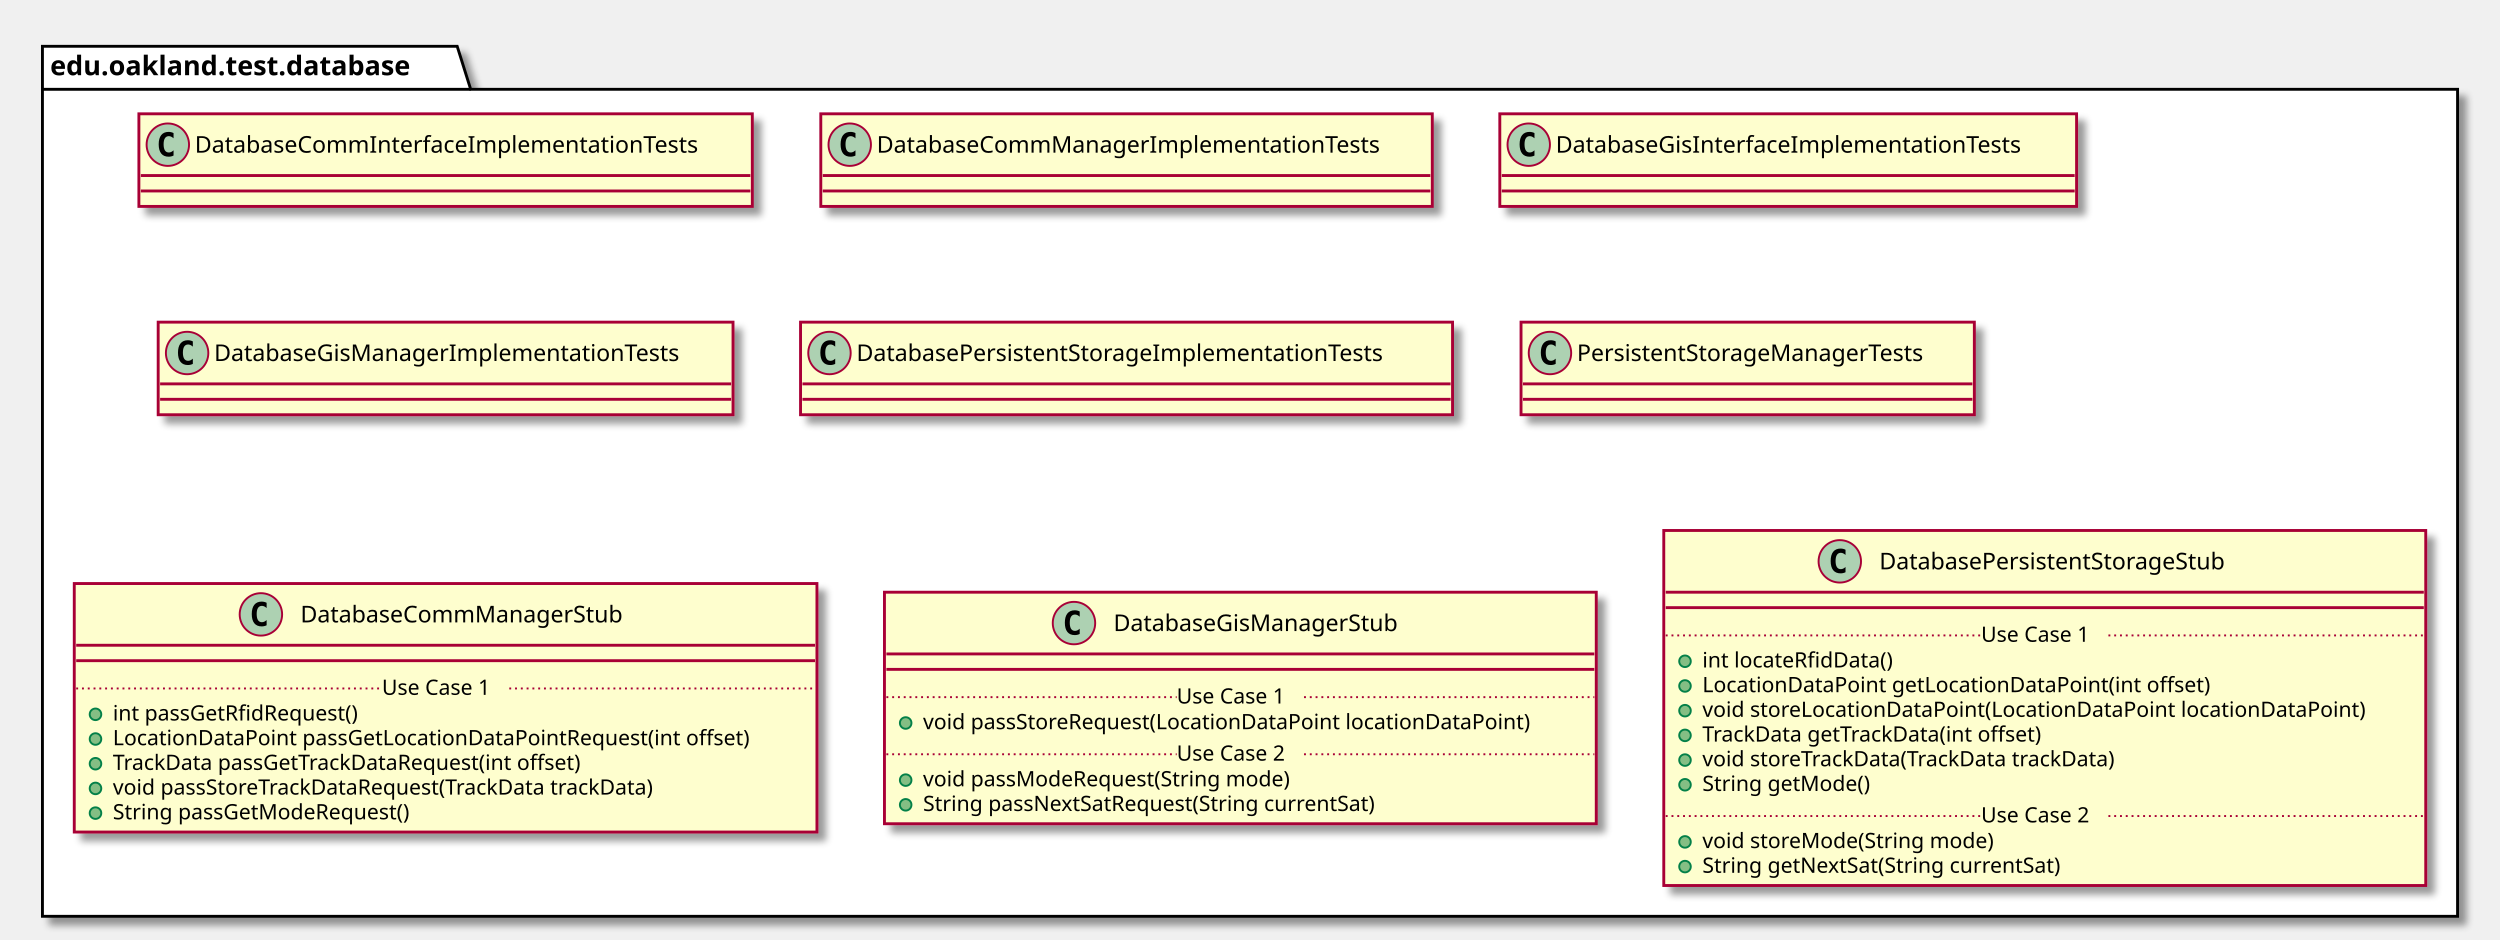
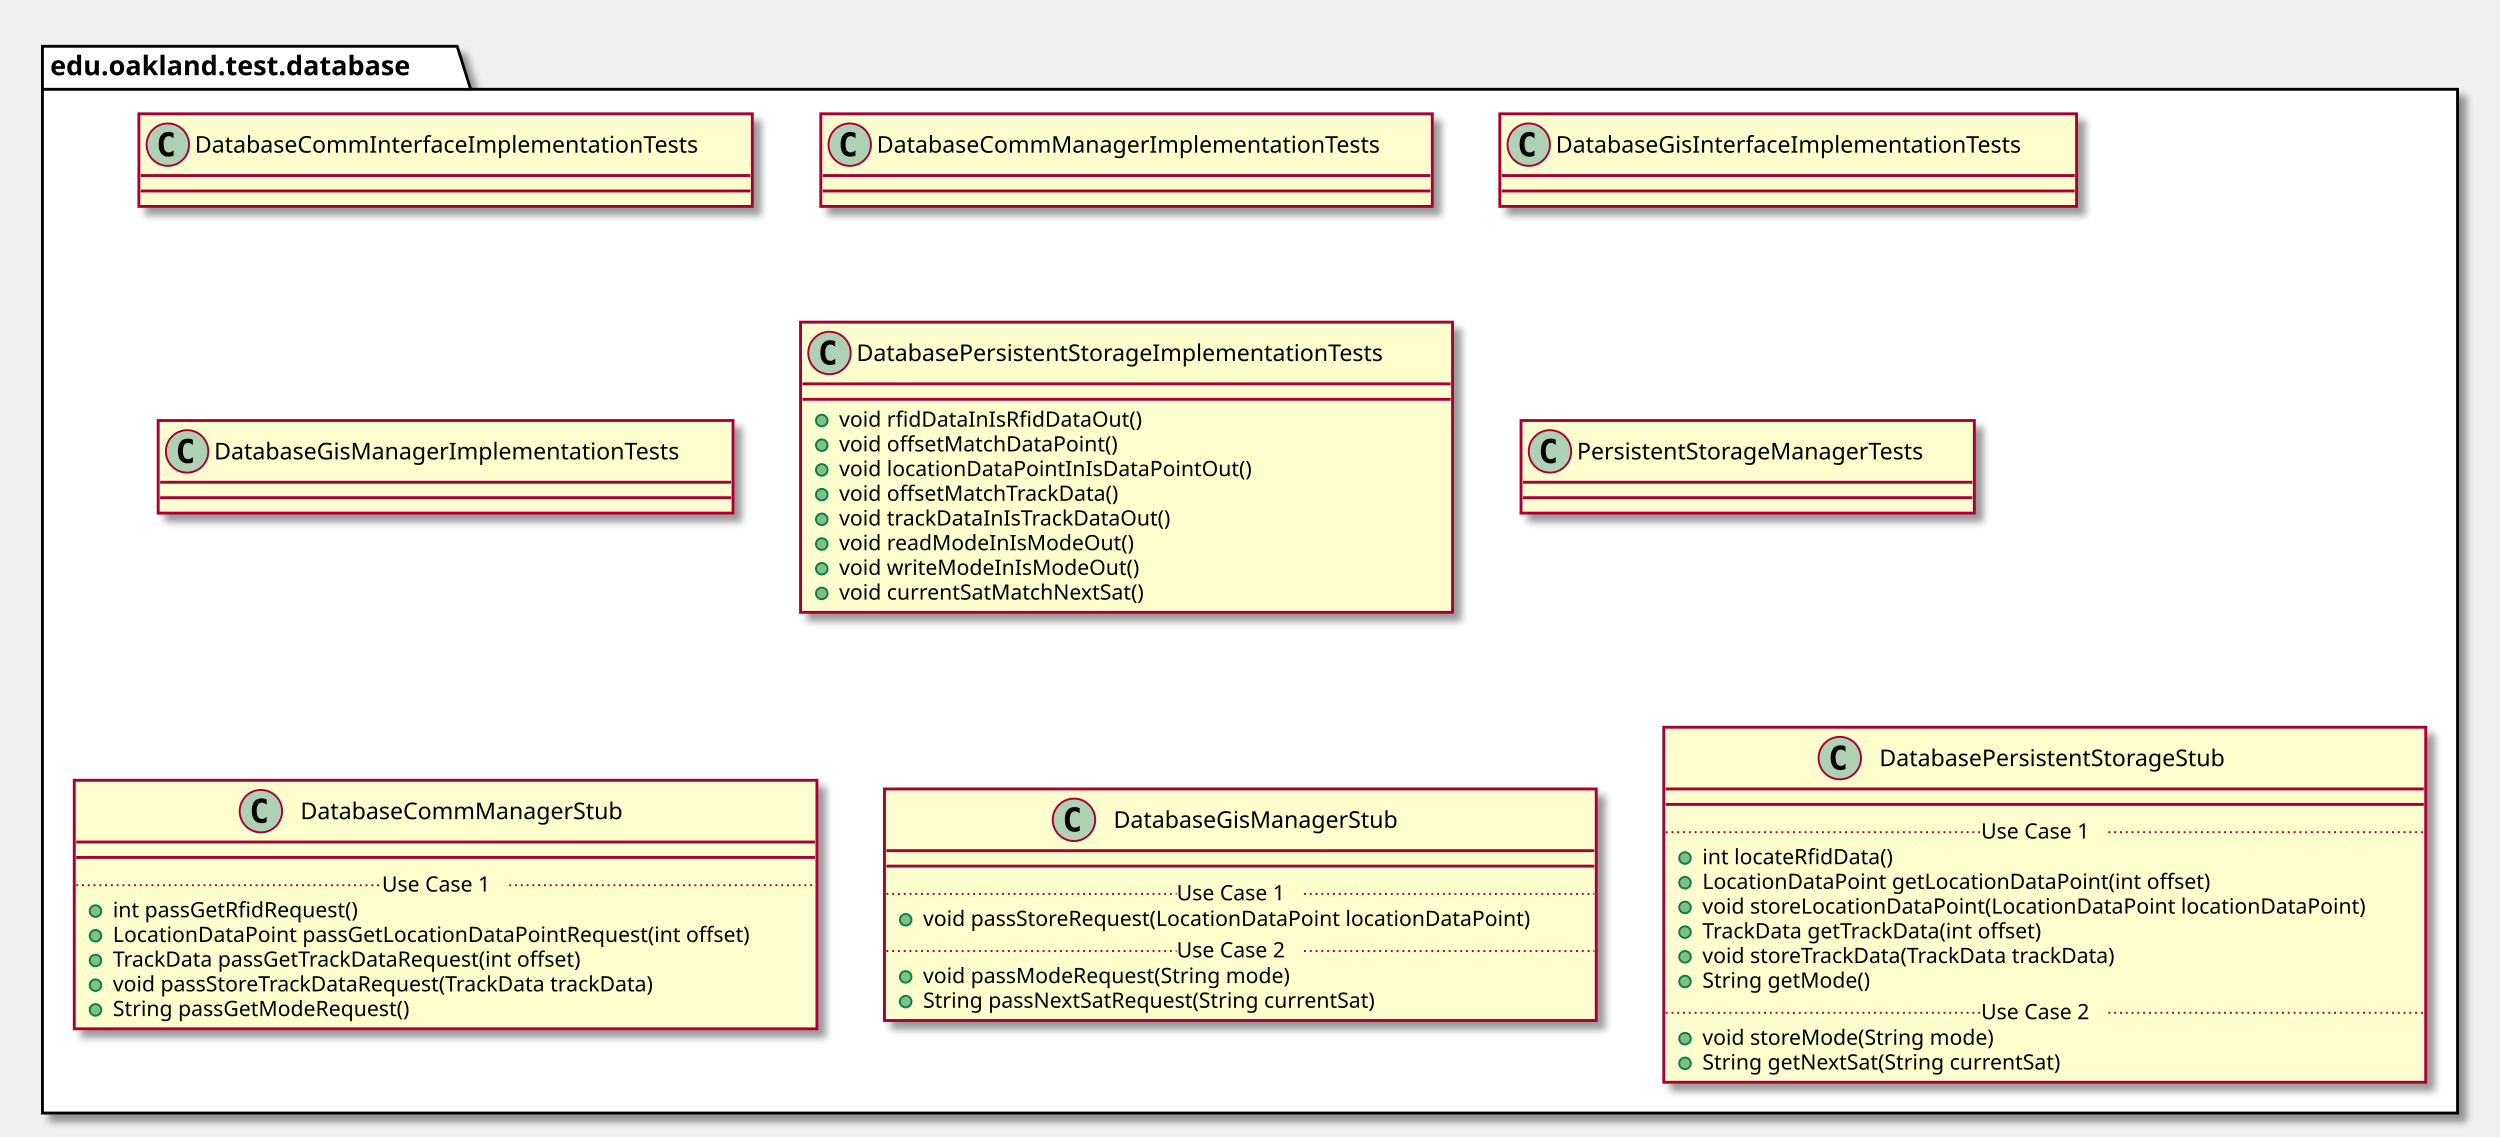
- <svg xmlns="http://www.w3.org/2000/svg" contentScriptType="application/ecmascript" contentStyleType="text/css" height="487px" preserveAspectRatio="none" style="width:1296px;height:487px;" version="1.1" viewBox="0 0 1296 487" width="1296px" zoomAndPan="magnify">
+ <svg xmlns="http://www.w3.org/2000/svg" contentScriptType="application/ecmascript" contentStyleType="text/css" height="589px" preserveAspectRatio="none" style="width:1296px;height:589px;" version="1.1" viewBox="0 0 1296 589" width="1296px" zoomAndPan="magnify">
  <defs>
-     <filter height="300%" id="fmnvwqvwjbb5j" width="300%" x="-1" y="-1">
+     <filter height="300%" id="f1mbig4jawy74f" width="300%" x="-1" y="-1">
      <feGaussianBlur result="blurOut" stdDeviation="2.0" />
      <feColorMatrix in="blurOut" result="blurOut2" type="matrix" values="0 0 0 0 0 0 0 0 0 0 0 0 0 0 0 0 0 0 .4 0" />
      <feOffset dx="4.0" dy="4.0" in="blurOut2" result="blurOut3" />
      <feBlend in="SourceGraphic" in2="blurOut3" mode="normal" />
    </filter>
  </defs>
  <g>
-     <polygon fill="#FFFFFF" filter="url(#fmnvwqvwjbb5j)" points="22,24,237,24,244,46.297,1274,46.297,1274,475,22,475,22,24" style="stroke: #000000; stroke-width: 1.5;" />
+     <polygon fill="#FFFFFF" filter="url(#f1mbig4jawy74f)" points="22,24,237,24,244,46.297,1274,46.297,1274,577,22,577,22,24" style="stroke: #000000; stroke-width: 1.5;" />
    <line style="stroke: #000000; stroke-width: 1.5;" x1="22" x2="244" y1="46.297" y2="46.297" />
    <text fill="#000000" font-family="sans-serif" font-size="14" font-weight="bold" lengthAdjust="spacingAndGlyphs" textLength="209" x="26" y="38.995">edu.oakland.test.database</text>
-     <rect fill="#FEFECE" filter="url(#fmnvwqvwjbb5j)" height="48" id="DatabaseCommInterfaceImplementationTests" style="stroke: #A80036; stroke-width: 1.5;" width="318" x="72" y="59" />
+     <rect fill="#FEFECE" filter="url(#f1mbig4jawy74f)" height="48" id="DatabaseCommInterfaceImplementationTests" style="stroke: #A80036; stroke-width: 1.5;" width="318" x="72" y="59" />
    <ellipse cx="87" cy="75" fill="#ADD1B2" rx="11" ry="11" style="stroke: #A80036; stroke-width: 1.0;" />
    <path d="M89.969,80.641 Q89.391,80.938 88.75,81.078 Q88.109,81.234 87.406,81.234 Q84.906,81.234 83.578,79.594 Q82.266,77.938 82.266,74.812 Q82.266,71.688 83.578,70.031 Q84.906,68.375 87.406,68.375 Q88.109,68.375 88.75,68.531 Q89.406,68.688 89.969,68.984 L89.969,71.703 Q89.344,71.125 88.75,70.859 Q88.156,70.578 87.531,70.578 Q86.188,70.578 85.5,71.656 Q84.812,72.719 84.812,74.812 Q84.812,76.906 85.5,77.984 Q86.188,79.047 87.531,79.047 Q88.156,79.047 88.75,78.781 Q89.344,78.5 89.969,77.922 L89.969,80.641 Z " />
    <text fill="#000000" font-family="sans-serif" font-size="12" lengthAdjust="spacingAndGlyphs" textLength="286" x="101" y="79.154">DatabaseCommInterfaceImplementationTests</text>
    <line style="stroke: #A80036; stroke-width: 1.5;" x1="73" x2="389" y1="91" y2="91" />
    <line style="stroke: #A80036; stroke-width: 1.5;" x1="73" x2="389" y1="99" y2="99" />
-     <rect fill="#FEFECE" filter="url(#fmnvwqvwjbb5j)" height="48" id="DatabaseCommManagerImplementationTests" style="stroke: #A80036; stroke-width: 1.5;" width="317" x="425.5" y="59" />
+     <rect fill="#FEFECE" filter="url(#f1mbig4jawy74f)" height="48" id="DatabaseCommManagerImplementationTests" style="stroke: #A80036; stroke-width: 1.5;" width="317" x="425.5" y="59" />
    <ellipse cx="440.5" cy="75" fill="#ADD1B2" rx="11" ry="11" style="stroke: #A80036; stroke-width: 1.0;" />
    <path d="M443.469,80.641 Q442.891,80.938 442.25,81.078 Q441.609,81.234 440.906,81.234 Q438.406,81.234 437.078,79.594 Q435.766,77.938 435.766,74.812 Q435.766,71.688 437.078,70.031 Q438.406,68.375 440.906,68.375 Q441.609,68.375 442.25,68.531 Q442.906,68.688 443.469,68.984 L443.469,71.703 Q442.844,71.125 442.25,70.859 Q441.656,70.578 441.031,70.578 Q439.688,70.578 439,71.656 Q438.312,72.719 438.312,74.812 Q438.312,76.906 439,77.984 Q439.688,79.047 441.031,79.047 Q441.656,79.047 442.25,78.781 Q442.844,78.5 443.469,77.922 L443.469,80.641 Z " />
    <text fill="#000000" font-family="sans-serif" font-size="12" lengthAdjust="spacingAndGlyphs" textLength="285" x="454.5" y="79.154">DatabaseCommManagerImplementationTests</text>
    <line style="stroke: #A80036; stroke-width: 1.5;" x1="426.5" x2="741.5" y1="91" y2="91" />
    <line style="stroke: #A80036; stroke-width: 1.5;" x1="426.5" x2="741.5" y1="99" y2="99" />
-     <rect fill="#FEFECE" filter="url(#fmnvwqvwjbb5j)" height="48" id="DatabaseGisInterfaceImplementationTests" style="stroke: #A80036; stroke-width: 1.5;" width="299" x="777.5" y="59" />
+     <rect fill="#FEFECE" filter="url(#f1mbig4jawy74f)" height="48" id="DatabaseGisInterfaceImplementationTests" style="stroke: #A80036; stroke-width: 1.5;" width="299" x="777.5" y="59" />
    <ellipse cx="792.5" cy="75" fill="#ADD1B2" rx="11" ry="11" style="stroke: #A80036; stroke-width: 1.0;" />
    <path d="M795.469,80.641 Q794.891,80.938 794.25,81.078 Q793.609,81.234 792.906,81.234 Q790.406,81.234 789.078,79.594 Q787.766,77.938 787.766,74.812 Q787.766,71.688 789.078,70.031 Q790.406,68.375 792.906,68.375 Q793.609,68.375 794.25,68.531 Q794.906,68.688 795.469,68.984 L795.469,71.703 Q794.844,71.125 794.25,70.859 Q793.656,70.578 793.031,70.578 Q791.688,70.578 791,71.656 Q790.312,72.719 790.312,74.812 Q790.312,76.906 791,77.984 Q791.688,79.047 793.031,79.047 Q793.656,79.047 794.25,78.781 Q794.844,78.5 795.469,77.922 L795.469,80.641 Z " />
    <text fill="#000000" font-family="sans-serif" font-size="12" lengthAdjust="spacingAndGlyphs" textLength="267" x="806.5" y="79.154">DatabaseGisInterfaceImplementationTests</text>
    <line style="stroke: #A80036; stroke-width: 1.5;" x1="778.5" x2="1075.5" y1="91" y2="91" />
    <line style="stroke: #A80036; stroke-width: 1.5;" x1="778.5" x2="1075.5" y1="99" y2="99" />
-     <rect fill="#FEFECE" filter="url(#fmnvwqvwjbb5j)" height="48" id="DatabaseGisManagerImplementationTests" style="stroke: #A80036; stroke-width: 1.5;" width="298" x="82" y="167" />
-     <ellipse cx="97" cy="183" fill="#ADD1B2" rx="11" ry="11" style="stroke: #A80036; stroke-width: 1.0;" />
-     <path d="M99.969,188.641 Q99.391,188.938 98.75,189.078 Q98.109,189.234 97.406,189.234 Q94.906,189.234 93.578,187.594 Q92.266,185.938 92.266,182.812 Q92.266,179.688 93.578,178.031 Q94.906,176.375 97.406,176.375 Q98.109,176.375 98.75,176.531 Q99.406,176.688 99.969,176.984 L99.969,179.703 Q99.344,179.125 98.75,178.859 Q98.156,178.578 97.531,178.578 Q96.188,178.578 95.5,179.656 Q94.812,180.719 94.812,182.812 Q94.812,184.906 95.5,185.984 Q96.188,187.047 97.531,187.047 Q98.156,187.047 98.75,186.781 Q99.344,186.5 99.969,185.922 L99.969,188.641 Z " />
-     <text fill="#000000" font-family="sans-serif" font-size="12" lengthAdjust="spacingAndGlyphs" textLength="266" x="111" y="187.154">DatabaseGisManagerImplementationTests</text>
-     <line style="stroke: #A80036; stroke-width: 1.5;" x1="83" x2="379" y1="199" y2="199" />
-     <line style="stroke: #A80036; stroke-width: 1.5;" x1="83" x2="379" y1="207" y2="207" />
-     <rect fill="#FEFECE" filter="url(#fmnvwqvwjbb5j)" height="48" id="DatabasePersistentStorageImplementationTests" style="stroke: #A80036; stroke-width: 1.5;" width="338" x="415" y="167" />
+     <rect fill="#FEFECE" filter="url(#f1mbig4jawy74f)" height="48" id="DatabaseGisManagerImplementationTests" style="stroke: #A80036; stroke-width: 1.5;" width="298" x="82" y="218" />
+     <ellipse cx="97" cy="234" fill="#ADD1B2" rx="11" ry="11" style="stroke: #A80036; stroke-width: 1.0;" />
+     <path d="M99.969,239.641 Q99.391,239.938 98.75,240.078 Q98.109,240.234 97.406,240.234 Q94.906,240.234 93.578,238.594 Q92.266,236.938 92.266,233.812 Q92.266,230.688 93.578,229.031 Q94.906,227.375 97.406,227.375 Q98.109,227.375 98.75,227.531 Q99.406,227.688 99.969,227.984 L99.969,230.703 Q99.344,230.125 98.75,229.859 Q98.156,229.578 97.531,229.578 Q96.188,229.578 95.5,230.656 Q94.812,231.719 94.812,233.812 Q94.812,235.906 95.5,236.984 Q96.188,238.047 97.531,238.047 Q98.156,238.047 98.75,237.781 Q99.344,237.5 99.969,236.922 L99.969,239.641 Z " />
+     <text fill="#000000" font-family="sans-serif" font-size="12" lengthAdjust="spacingAndGlyphs" textLength="266" x="111" y="238.154">DatabaseGisManagerImplementationTests</text>
+     <line style="stroke: #A80036; stroke-width: 1.5;" x1="83" x2="379" y1="250" y2="250" />
+     <line style="stroke: #A80036; stroke-width: 1.5;" x1="83" x2="379" y1="258" y2="258" />
+     <rect fill="#FEFECE" filter="url(#f1mbig4jawy74f)" height="150.438" id="DatabasePersistentStorageImplementationTests" style="stroke: #A80036; stroke-width: 1.5;" width="338" x="415" y="167" />
    <ellipse cx="430" cy="183" fill="#ADD1B2" rx="11" ry="11" style="stroke: #A80036; stroke-width: 1.0;" />
    <path d="M432.969,188.641 Q432.391,188.938 431.75,189.078 Q431.109,189.234 430.406,189.234 Q427.906,189.234 426.578,187.594 Q425.266,185.938 425.266,182.812 Q425.266,179.688 426.578,178.031 Q427.906,176.375 430.406,176.375 Q431.109,176.375 431.75,176.531 Q432.406,176.688 432.969,176.984 L432.969,179.703 Q432.344,179.125 431.75,178.859 Q431.156,178.578 430.531,178.578 Q429.188,178.578 428.5,179.656 Q427.812,180.719 427.812,182.812 Q427.812,184.906 428.5,185.984 Q429.188,187.047 430.531,187.047 Q431.156,187.047 431.75,186.781 Q432.344,186.5 432.969,185.922 L432.969,188.641 Z " />
    <text fill="#000000" font-family="sans-serif" font-size="12" lengthAdjust="spacingAndGlyphs" textLength="306" x="444" y="187.154">DatabasePersistentStorageImplementationTests</text>
    <line style="stroke: #A80036; stroke-width: 1.5;" x1="416" x2="752" y1="199" y2="199" />
    <line style="stroke: #A80036; stroke-width: 1.5;" x1="416" x2="752" y1="207" y2="207" />
-     <rect fill="#FEFECE" filter="url(#fmnvwqvwjbb5j)" height="48" id="PersistentStorageManagerTests" style="stroke: #A80036; stroke-width: 1.5;" width="235" x="788.5" y="167" />
-     <ellipse cx="803.5" cy="183" fill="#ADD1B2" rx="11" ry="11" style="stroke: #A80036; stroke-width: 1.0;" />
-     <path d="M806.469,188.641 Q805.891,188.938 805.25,189.078 Q804.609,189.234 803.906,189.234 Q801.406,189.234 800.078,187.594 Q798.766,185.938 798.766,182.812 Q798.766,179.688 800.078,178.031 Q801.406,176.375 803.906,176.375 Q804.609,176.375 805.25,176.531 Q805.906,176.688 806.469,176.984 L806.469,179.703 Q805.844,179.125 805.25,178.859 Q804.656,178.578 804.031,178.578 Q802.688,178.578 802,179.656 Q801.312,180.719 801.312,182.812 Q801.312,184.906 802,185.984 Q802.688,187.047 804.031,187.047 Q804.656,187.047 805.25,186.781 Q805.844,186.5 806.469,185.922 L806.469,188.641 Z " />
-     <text fill="#000000" font-family="sans-serif" font-size="12" lengthAdjust="spacingAndGlyphs" textLength="203" x="817.5" y="187.154">PersistentStorageManagerTests</text>
-     <line style="stroke: #A80036; stroke-width: 1.5;" x1="789.5" x2="1022.5" y1="199" y2="199" />
-     <line style="stroke: #A80036; stroke-width: 1.5;" x1="789.5" x2="1022.5" y1="207" y2="207" />
-     <rect fill="#FEFECE" filter="url(#fmnvwqvwjbb5j)" height="128.828" id="DatabaseCommManagerStub" style="stroke: #A80036; stroke-width: 1.5;" width="385" x="38.5" y="302.5" />
-     <ellipse cx="135.25" cy="318.5" fill="#ADD1B2" rx="11" ry="11" style="stroke: #A80036; stroke-width: 1.0;" />
-     <path d="M138.219,324.141 Q137.641,324.438 137,324.578 Q136.359,324.734 135.656,324.734 Q133.156,324.734 131.828,323.094 Q130.516,321.438 130.516,318.312 Q130.516,315.188 131.828,313.531 Q133.156,311.875 135.656,311.875 Q136.359,311.875 137,312.031 Q137.656,312.188 138.219,312.484 L138.219,315.203 Q137.594,314.625 137,314.359 Q136.406,314.078 135.781,314.078 Q134.438,314.078 133.75,315.156 Q133.062,316.219 133.062,318.312 Q133.062,320.406 133.75,321.484 Q134.438,322.547 135.781,322.547 Q136.406,322.547 137,322.281 Q137.594,322 138.219,321.422 L138.219,324.141 Z " />
-     <text fill="#000000" font-family="sans-serif" font-size="12" lengthAdjust="spacingAndGlyphs" textLength="183" x="155.75" y="322.654">DatabaseCommManagerStub</text>
-     <line style="stroke: #A80036; stroke-width: 1.5;" x1="39.5" x2="422.5" y1="334.5" y2="334.5" />
-     <line style="stroke: #A80036; stroke-width: 1.5;" x1="39.5" x2="422.5" y1="342.5" y2="342.5" />
-     <ellipse cx="49.5" cy="370.305" fill="#84BE84" rx="3" ry="3" style="stroke: #038048; stroke-width: 1.0;" />
-     <text fill="#000000" font-family="sans-serif" font-size="11" lengthAdjust="spacingAndGlyphs" textLength="141" x="58.5" y="373.515">int passGetRfidRequest()</text>
-     <ellipse cx="49.5" cy="383.109" fill="#84BE84" rx="3" ry="3" style="stroke: #038048; stroke-width: 1.0;" />
-     <text fill="#000000" font-family="sans-serif" font-size="11" lengthAdjust="spacingAndGlyphs" textLength="359" x="58.5" y="386.32">LocationDataPoint passGetLocationDataPointRequest(int offset)</text>
-     <ellipse cx="49.5" cy="395.914" fill="#84BE84" rx="3" ry="3" style="stroke: #038048; stroke-width: 1.0;" />
-     <text fill="#000000" font-family="sans-serif" font-size="11" lengthAdjust="spacingAndGlyphs" textLength="271" x="58.5" y="399.125">TrackData passGetTrackDataRequest(int offset)</text>
-     <ellipse cx="49.5" cy="408.719" fill="#84BE84" rx="3" ry="3" style="stroke: #038048; stroke-width: 1.0;" />
-     <text fill="#000000" font-family="sans-serif" font-size="11" lengthAdjust="spacingAndGlyphs" textLength="312" x="58.5" y="411.929">void passStoreTrackDataRequest(TrackData trackData)</text>
-     <ellipse cx="49.5" cy="421.523" fill="#84BE84" rx="3" ry="3" style="stroke: #038048; stroke-width: 1.0;" />
-     <text fill="#000000" font-family="sans-serif" font-size="11" lengthAdjust="spacingAndGlyphs" textLength="170" x="58.5" y="424.734">String passGetModeRequest()</text>
-     <line style="stroke: #A80036; stroke-width: 1.0; stroke-dasharray: 1.0,2.0;" x1="39.5" x2="198" y1="356.902" y2="356.902" />
-     <text fill="#000000" font-family="sans-serif" font-size="11" lengthAdjust="spacingAndGlyphs" textLength="66" x="198" y="360.21">Use Case 1</text>
-     <line style="stroke: #A80036; stroke-width: 1.0; stroke-dasharray: 1.0,2.0;" x1="264" x2="422.5" y1="356.902" y2="356.902" />
-     <rect fill="#FEFECE" filter="url(#fmnvwqvwjbb5j)" height="120.023" id="DatabaseGisManagerStub" style="stroke: #A80036; stroke-width: 1.5;" width="369" x="458.5" y="307" />
-     <ellipse cx="556.75" cy="323" fill="#ADD1B2" rx="11" ry="11" style="stroke: #A80036; stroke-width: 1.0;" />
-     <path d="M559.719,328.641 Q559.141,328.938 558.5,329.078 Q557.859,329.234 557.156,329.234 Q554.656,329.234 553.328,327.594 Q552.016,325.938 552.016,322.812 Q552.016,319.688 553.328,318.031 Q554.656,316.375 557.156,316.375 Q557.859,316.375 558.5,316.531 Q559.156,316.688 559.719,316.984 L559.719,319.703 Q559.094,319.125 558.5,318.859 Q557.906,318.578 557.281,318.578 Q555.938,318.578 555.25,319.656 Q554.562,320.719 554.562,322.812 Q554.562,324.906 555.25,325.984 Q555.938,327.047 557.281,327.047 Q557.906,327.047 558.5,326.781 Q559.094,326.5 559.719,325.922 L559.719,328.641 Z " />
-     <text fill="#000000" font-family="sans-serif" font-size="12" lengthAdjust="spacingAndGlyphs" textLength="164" x="577.25" y="327.154">DatabaseGisManagerStub</text>
-     <line style="stroke: #A80036; stroke-width: 1.5;" x1="459.5" x2="826.5" y1="339" y2="339" />
-     <line style="stroke: #A80036; stroke-width: 1.5;" x1="459.5" x2="826.5" y1="347" y2="347" />
-     <ellipse cx="469.5" cy="374.805" fill="#84BE84" rx="3" ry="3" style="stroke: #038048; stroke-width: 1.0;" />
-     <text fill="#000000" font-family="sans-serif" font-size="11" lengthAdjust="spacingAndGlyphs" textLength="343" x="478.5" y="378.015">void passStoreRequest(LocationDataPoint locationDataPoint)</text>
-     <line style="stroke: #A80036; stroke-width: 1.0; stroke-dasharray: 1.0,2.0;" x1="459.5" x2="610" y1="361.402" y2="361.402" />
-     <text fill="#000000" font-family="sans-serif" font-size="11" lengthAdjust="spacingAndGlyphs" textLength="66" x="610" y="364.71">Use Case 1</text>
-     <line style="stroke: #A80036; stroke-width: 1.0; stroke-dasharray: 1.0,2.0;" x1="676" x2="826.5" y1="361.402" y2="361.402" />
-     <ellipse cx="469.5" cy="404.414" fill="#84BE84" rx="3" ry="3" style="stroke: #038048; stroke-width: 1.0;" />
-     <text fill="#000000" font-family="sans-serif" font-size="11" lengthAdjust="spacingAndGlyphs" textLength="209" x="478.5" y="407.625">void passModeRequest(String mode)</text>
-     <ellipse cx="469.5" cy="417.219" fill="#84BE84" rx="3" ry="3" style="stroke: #038048; stroke-width: 1.0;" />
-     <text fill="#000000" font-family="sans-serif" font-size="11" lengthAdjust="spacingAndGlyphs" textLength="262" x="478.5" y="420.429">String passNextSatRequest(String currentSat)</text>
-     <line style="stroke: #A80036; stroke-width: 1.0; stroke-dasharray: 1.0,2.0;" x1="459.5" x2="610" y1="391.012" y2="391.012" />
-     <text fill="#000000" font-family="sans-serif" font-size="11" lengthAdjust="spacingAndGlyphs" textLength="66" x="610" y="394.32">Use Case 2</text>
-     <line style="stroke: #A80036; stroke-width: 1.0; stroke-dasharray: 1.0,2.0;" x1="676" x2="826.5" y1="391.012" y2="391.012" />
-     <rect fill="#FEFECE" filter="url(#fmnvwqvwjbb5j)" height="184.047" id="DatabasePersistentStorageStub" style="stroke: #A80036; stroke-width: 1.5;" width="395" x="862.5" y="275" />
-     <ellipse cx="953.75" cy="291" fill="#ADD1B2" rx="11" ry="11" style="stroke: #A80036; stroke-width: 1.0;" />
-     <path d="M956.719,296.641 Q956.141,296.938 955.5,297.078 Q954.859,297.234 954.156,297.234 Q951.656,297.234 950.328,295.594 Q949.016,293.938 949.016,290.812 Q949.016,287.688 950.328,286.031 Q951.656,284.375 954.156,284.375 Q954.859,284.375 955.5,284.531 Q956.156,284.688 956.719,284.984 L956.719,287.703 Q956.094,287.125 955.5,286.859 Q954.906,286.578 954.281,286.578 Q952.938,286.578 952.25,287.656 Q951.562,288.719 951.562,290.812 Q951.562,292.906 952.25,293.984 Q952.938,295.047 954.281,295.047 Q954.906,295.047 955.5,294.781 Q956.094,294.5 956.719,293.922 L956.719,296.641 Z " />
-     <text fill="#000000" font-family="sans-serif" font-size="12" lengthAdjust="spacingAndGlyphs" textLength="204" x="974.25" y="295.154">DatabasePersistentStorageStub</text>
-     <line style="stroke: #A80036; stroke-width: 1.5;" x1="863.5" x2="1256.5" y1="307" y2="307" />
-     <line style="stroke: #A80036; stroke-width: 1.5;" x1="863.5" x2="1256.5" y1="315" y2="315" />
-     <ellipse cx="873.5" cy="342.805" fill="#84BE84" rx="3" ry="3" style="stroke: #038048; stroke-width: 1.0;" />
-     <text fill="#000000" font-family="sans-serif" font-size="11" lengthAdjust="spacingAndGlyphs" textLength="107" x="882.5" y="346.015">int locateRfidData()</text>
-     <ellipse cx="873.5" cy="355.609" fill="#84BE84" rx="3" ry="3" style="stroke: #038048; stroke-width: 1.0;" />
-     <text fill="#000000" font-family="sans-serif" font-size="11" lengthAdjust="spacingAndGlyphs" textLength="283" x="882.5" y="358.82">LocationDataPoint getLocationDataPoint(int offset)</text>
-     <ellipse cx="873.5" cy="368.414" fill="#84BE84" rx="3" ry="3" style="stroke: #038048; stroke-width: 1.0;" />
-     <text fill="#000000" font-family="sans-serif" font-size="11" lengthAdjust="spacingAndGlyphs" textLength="369" x="882.5" y="371.625">void storeLocationDataPoint(LocationDataPoint locationDataPoint)</text>
-     <ellipse cx="873.5" cy="381.219" fill="#84BE84" rx="3" ry="3" style="stroke: #038048; stroke-width: 1.0;" />
-     <text fill="#000000" font-family="sans-serif" font-size="11" lengthAdjust="spacingAndGlyphs" textLength="195" x="882.5" y="384.429">TrackData getTrackData(int offset)</text>
-     <ellipse cx="873.5" cy="394.023" fill="#84BE84" rx="3" ry="3" style="stroke: #038048; stroke-width: 1.0;" />
-     <text fill="#000000" font-family="sans-serif" font-size="11" lengthAdjust="spacingAndGlyphs" textLength="237" x="882.5" y="397.234">void storeTrackData(TrackData trackData)</text>
-     <ellipse cx="873.5" cy="406.828" fill="#84BE84" rx="3" ry="3" style="stroke: #038048; stroke-width: 1.0;" />
-     <text fill="#000000" font-family="sans-serif" font-size="11" lengthAdjust="spacingAndGlyphs" textLength="94" x="882.5" y="410.039">String getMode()</text>
-     <line style="stroke: #A80036; stroke-width: 1.0; stroke-dasharray: 1.0,2.0;" x1="863.5" x2="1027" y1="329.402" y2="329.402" />
-     <text fill="#000000" font-family="sans-serif" font-size="11" lengthAdjust="spacingAndGlyphs" textLength="66" x="1027" y="332.71">Use Case 1</text>
-     <line style="stroke: #A80036; stroke-width: 1.0; stroke-dasharray: 1.0,2.0;" x1="1093" x2="1256.5" y1="329.402" y2="329.402" />
-     <ellipse cx="873.5" cy="436.438" fill="#84BE84" rx="3" ry="3" style="stroke: #038048; stroke-width: 1.0;" />
-     <text fill="#000000" font-family="sans-serif" font-size="11" lengthAdjust="spacingAndGlyphs" textLength="165" x="882.5" y="439.648">void storeMode(String mode)</text>
-     <ellipse cx="873.5" cy="449.242" fill="#84BE84" rx="3" ry="3" style="stroke: #038048; stroke-width: 1.0;" />
-     <text fill="#000000" font-family="sans-serif" font-size="11" lengthAdjust="spacingAndGlyphs" textLength="206" x="882.5" y="452.453">String getNextSat(String currentSat)</text>
-     <line style="stroke: #A80036; stroke-width: 1.0; stroke-dasharray: 1.0,2.0;" x1="863.5" x2="1027" y1="423.035" y2="423.035" />
-     <text fill="#000000" font-family="sans-serif" font-size="11" lengthAdjust="spacingAndGlyphs" textLength="66" x="1027" y="426.343">Use Case 2</text>
-     <line style="stroke: #A80036; stroke-width: 1.0; stroke-dasharray: 1.0,2.0;" x1="1093" x2="1256.5" y1="423.035" y2="423.035" />
+     <ellipse cx="426" cy="218" fill="#84BE84" rx="3" ry="3" style="stroke: #038048; stroke-width: 1.0;" />
+     <text fill="#000000" font-family="sans-serif" font-size="11" lengthAdjust="spacingAndGlyphs" textLength="167" x="435" y="221.21">void rfidDataInIsRfidDataOut()</text>
+     <ellipse cx="426" cy="230.805" fill="#84BE84" rx="3" ry="3" style="stroke: #038048; stroke-width: 1.0;" />
+     <text fill="#000000" font-family="sans-serif" font-size="11" lengthAdjust="spacingAndGlyphs" textLength="155" x="435" y="234.015">void offsetMatchDataPoint()</text>
+     <ellipse cx="426" cy="243.609" fill="#84BE84" rx="3" ry="3" style="stroke: #038048; stroke-width: 1.0;" />
+     <text fill="#000000" font-family="sans-serif" font-size="11" lengthAdjust="spacingAndGlyphs" textLength="227" x="435" y="246.82">void locationDataPointInIsDataPointOut()</text>
+     <ellipse cx="426" cy="256.414" fill="#84BE84" rx="3" ry="3" style="stroke: #038048; stroke-width: 1.0;" />
+     <text fill="#000000" font-family="sans-serif" font-size="11" lengthAdjust="spacingAndGlyphs" textLength="158" x="435" y="259.625">void offsetMatchTrackData()</text>
+     <ellipse cx="426" cy="269.219" fill="#84BE84" rx="3" ry="3" style="stroke: #038048; stroke-width: 1.0;" />
+     <text fill="#000000" font-family="sans-serif" font-size="11" lengthAdjust="spacingAndGlyphs" textLength="186" x="435" y="272.429">void trackDataInIsTrackDataOut()</text>
+     <ellipse cx="426" cy="282.023" fill="#84BE84" rx="3" ry="3" style="stroke: #038048; stroke-width: 1.0;" />
+     <text fill="#000000" font-family="sans-serif" font-size="11" lengthAdjust="spacingAndGlyphs" textLength="161" x="435" y="285.234">void readModeInIsModeOut()</text>
+     <ellipse cx="426" cy="294.828" fill="#84BE84" rx="3" ry="3" style="stroke: #038048; stroke-width: 1.0;" />
+     <text fill="#000000" font-family="sans-serif" font-size="11" lengthAdjust="spacingAndGlyphs" textLength="163" x="435" y="298.039">void writeModeInIsModeOut()</text>
+     <ellipse cx="426" cy="307.633" fill="#84BE84" rx="3" ry="3" style="stroke: #038048; stroke-width: 1.0;" />
+     <text fill="#000000" font-family="sans-serif" font-size="11" lengthAdjust="spacingAndGlyphs" textLength="172" x="435" y="310.843">void currentSatMatchNextSat()</text>
+     <rect fill="#FEFECE" filter="url(#f1mbig4jawy74f)" height="48" id="PersistentStorageManagerTests" style="stroke: #A80036; stroke-width: 1.5;" width="235" x="788.5" y="218" />
+     <ellipse cx="803.5" cy="234" fill="#ADD1B2" rx="11" ry="11" style="stroke: #A80036; stroke-width: 1.0;" />
+     <path d="M806.469,239.641 Q805.891,239.938 805.25,240.078 Q804.609,240.234 803.906,240.234 Q801.406,240.234 800.078,238.594 Q798.766,236.938 798.766,233.812 Q798.766,230.688 800.078,229.031 Q801.406,227.375 803.906,227.375 Q804.609,227.375 805.25,227.531 Q805.906,227.688 806.469,227.984 L806.469,230.703 Q805.844,230.125 805.25,229.859 Q804.656,229.578 804.031,229.578 Q802.688,229.578 802,230.656 Q801.312,231.719 801.312,233.812 Q801.312,235.906 802,236.984 Q802.688,238.047 804.031,238.047 Q804.656,238.047 805.25,237.781 Q805.844,237.5 806.469,236.922 L806.469,239.641 Z " />
+     <text fill="#000000" font-family="sans-serif" font-size="12" lengthAdjust="spacingAndGlyphs" textLength="203" x="817.5" y="238.154">PersistentStorageManagerTests</text>
+     <line style="stroke: #A80036; stroke-width: 1.5;" x1="789.5" x2="1022.5" y1="250" y2="250" />
+     <line style="stroke: #A80036; stroke-width: 1.5;" x1="789.5" x2="1022.5" y1="258" y2="258" />
+     <rect fill="#FEFECE" filter="url(#f1mbig4jawy74f)" height="128.828" id="DatabaseCommManagerStub" style="stroke: #A80036; stroke-width: 1.5;" width="385" x="38.5" y="404.5" />
+     <ellipse cx="135.25" cy="420.5" fill="#ADD1B2" rx="11" ry="11" style="stroke: #A80036; stroke-width: 1.0;" />
+     <path d="M138.219,426.141 Q137.641,426.438 137,426.578 Q136.359,426.734 135.656,426.734 Q133.156,426.734 131.828,425.094 Q130.516,423.438 130.516,420.312 Q130.516,417.188 131.828,415.531 Q133.156,413.875 135.656,413.875 Q136.359,413.875 137,414.031 Q137.656,414.188 138.219,414.484 L138.219,417.203 Q137.594,416.625 137,416.359 Q136.406,416.078 135.781,416.078 Q134.438,416.078 133.75,417.156 Q133.062,418.219 133.062,420.312 Q133.062,422.406 133.75,423.484 Q134.438,424.547 135.781,424.547 Q136.406,424.547 137,424.281 Q137.594,424 138.219,423.422 L138.219,426.141 Z " />
+     <text fill="#000000" font-family="sans-serif" font-size="12" lengthAdjust="spacingAndGlyphs" textLength="183" x="155.75" y="424.654">DatabaseCommManagerStub</text>
+     <line style="stroke: #A80036; stroke-width: 1.5;" x1="39.5" x2="422.5" y1="436.5" y2="436.5" />
+     <line style="stroke: #A80036; stroke-width: 1.5;" x1="39.5" x2="422.5" y1="444.5" y2="444.5" />
+     <ellipse cx="49.5" cy="472.305" fill="#84BE84" rx="3" ry="3" style="stroke: #038048; stroke-width: 1.0;" />
+     <text fill="#000000" font-family="sans-serif" font-size="11" lengthAdjust="spacingAndGlyphs" textLength="141" x="58.5" y="475.515">int passGetRfidRequest()</text>
+     <ellipse cx="49.5" cy="485.109" fill="#84BE84" rx="3" ry="3" style="stroke: #038048; stroke-width: 1.0;" />
+     <text fill="#000000" font-family="sans-serif" font-size="11" lengthAdjust="spacingAndGlyphs" textLength="359" x="58.5" y="488.32">LocationDataPoint passGetLocationDataPointRequest(int offset)</text>
+     <ellipse cx="49.5" cy="497.914" fill="#84BE84" rx="3" ry="3" style="stroke: #038048; stroke-width: 1.0;" />
+     <text fill="#000000" font-family="sans-serif" font-size="11" lengthAdjust="spacingAndGlyphs" textLength="271" x="58.5" y="501.125">TrackData passGetTrackDataRequest(int offset)</text>
+     <ellipse cx="49.5" cy="510.719" fill="#84BE84" rx="3" ry="3" style="stroke: #038048; stroke-width: 1.0;" />
+     <text fill="#000000" font-family="sans-serif" font-size="11" lengthAdjust="spacingAndGlyphs" textLength="312" x="58.5" y="513.929">void passStoreTrackDataRequest(TrackData trackData)</text>
+     <ellipse cx="49.5" cy="523.523" fill="#84BE84" rx="3" ry="3" style="stroke: #038048; stroke-width: 1.0;" />
+     <text fill="#000000" font-family="sans-serif" font-size="11" lengthAdjust="spacingAndGlyphs" textLength="170" x="58.5" y="526.734">String passGetModeRequest()</text>
+     <line style="stroke: #A80036; stroke-width: 1.0; stroke-dasharray: 1.0,2.0;" x1="39.5" x2="198" y1="458.902" y2="458.902" />
+     <text fill="#000000" font-family="sans-serif" font-size="11" lengthAdjust="spacingAndGlyphs" textLength="66" x="198" y="462.21">Use Case 1</text>
+     <line style="stroke: #A80036; stroke-width: 1.0; stroke-dasharray: 1.0,2.0;" x1="264" x2="422.5" y1="458.902" y2="458.902" />
+     <rect fill="#FEFECE" filter="url(#f1mbig4jawy74f)" height="120.023" id="DatabaseGisManagerStub" style="stroke: #A80036; stroke-width: 1.5;" width="369" x="458.5" y="409" />
+     <ellipse cx="556.75" cy="425" fill="#ADD1B2" rx="11" ry="11" style="stroke: #A80036; stroke-width: 1.0;" />
+     <path d="M559.719,430.641 Q559.141,430.938 558.5,431.078 Q557.859,431.234 557.156,431.234 Q554.656,431.234 553.328,429.594 Q552.016,427.938 552.016,424.812 Q552.016,421.688 553.328,420.031 Q554.656,418.375 557.156,418.375 Q557.859,418.375 558.5,418.531 Q559.156,418.688 559.719,418.984 L559.719,421.703 Q559.094,421.125 558.5,420.859 Q557.906,420.578 557.281,420.578 Q555.938,420.578 555.25,421.656 Q554.562,422.719 554.562,424.812 Q554.562,426.906 555.25,427.984 Q555.938,429.047 557.281,429.047 Q557.906,429.047 558.5,428.781 Q559.094,428.5 559.719,427.922 L559.719,430.641 Z " />
+     <text fill="#000000" font-family="sans-serif" font-size="12" lengthAdjust="spacingAndGlyphs" textLength="164" x="577.25" y="429.154">DatabaseGisManagerStub</text>
+     <line style="stroke: #A80036; stroke-width: 1.5;" x1="459.5" x2="826.5" y1="441" y2="441" />
+     <line style="stroke: #A80036; stroke-width: 1.5;" x1="459.5" x2="826.5" y1="449" y2="449" />
+     <ellipse cx="469.5" cy="476.805" fill="#84BE84" rx="3" ry="3" style="stroke: #038048; stroke-width: 1.0;" />
+     <text fill="#000000" font-family="sans-serif" font-size="11" lengthAdjust="spacingAndGlyphs" textLength="343" x="478.5" y="480.015">void passStoreRequest(LocationDataPoint locationDataPoint)</text>
+     <line style="stroke: #A80036; stroke-width: 1.0; stroke-dasharray: 1.0,2.0;" x1="459.5" x2="610" y1="463.402" y2="463.402" />
+     <text fill="#000000" font-family="sans-serif" font-size="11" lengthAdjust="spacingAndGlyphs" textLength="66" x="610" y="466.71">Use Case 1</text>
+     <line style="stroke: #A80036; stroke-width: 1.0; stroke-dasharray: 1.0,2.0;" x1="676" x2="826.5" y1="463.402" y2="463.402" />
+     <ellipse cx="469.5" cy="506.414" fill="#84BE84" rx="3" ry="3" style="stroke: #038048; stroke-width: 1.0;" />
+     <text fill="#000000" font-family="sans-serif" font-size="11" lengthAdjust="spacingAndGlyphs" textLength="209" x="478.5" y="509.625">void passModeRequest(String mode)</text>
+     <ellipse cx="469.5" cy="519.219" fill="#84BE84" rx="3" ry="3" style="stroke: #038048; stroke-width: 1.0;" />
+     <text fill="#000000" font-family="sans-serif" font-size="11" lengthAdjust="spacingAndGlyphs" textLength="262" x="478.5" y="522.429">String passNextSatRequest(String currentSat)</text>
+     <line style="stroke: #A80036; stroke-width: 1.0; stroke-dasharray: 1.0,2.0;" x1="459.5" x2="610" y1="493.012" y2="493.012" />
+     <text fill="#000000" font-family="sans-serif" font-size="11" lengthAdjust="spacingAndGlyphs" textLength="66" x="610" y="496.32">Use Case 2</text>
+     <line style="stroke: #A80036; stroke-width: 1.0; stroke-dasharray: 1.0,2.0;" x1="676" x2="826.5" y1="493.012" y2="493.012" />
+     <rect fill="#FEFECE" filter="url(#f1mbig4jawy74f)" height="184.047" id="DatabasePersistentStorageStub" style="stroke: #A80036; stroke-width: 1.5;" width="395" x="862.5" y="377" />
+     <ellipse cx="953.75" cy="393" fill="#ADD1B2" rx="11" ry="11" style="stroke: #A80036; stroke-width: 1.0;" />
+     <path d="M956.719,398.641 Q956.141,398.938 955.5,399.078 Q954.859,399.234 954.156,399.234 Q951.656,399.234 950.328,397.594 Q949.016,395.938 949.016,392.812 Q949.016,389.688 950.328,388.031 Q951.656,386.375 954.156,386.375 Q954.859,386.375 955.5,386.531 Q956.156,386.688 956.719,386.984 L956.719,389.703 Q956.094,389.125 955.5,388.859 Q954.906,388.578 954.281,388.578 Q952.938,388.578 952.25,389.656 Q951.562,390.719 951.562,392.812 Q951.562,394.906 952.25,395.984 Q952.938,397.047 954.281,397.047 Q954.906,397.047 955.5,396.781 Q956.094,396.5 956.719,395.922 L956.719,398.641 Z " />
+     <text fill="#000000" font-family="sans-serif" font-size="12" lengthAdjust="spacingAndGlyphs" textLength="204" x="974.25" y="397.154">DatabasePersistentStorageStub</text>
+     <line style="stroke: #A80036; stroke-width: 1.5;" x1="863.5" x2="1256.5" y1="409" y2="409" />
+     <line style="stroke: #A80036; stroke-width: 1.5;" x1="863.5" x2="1256.5" y1="417" y2="417" />
+     <ellipse cx="873.5" cy="444.805" fill="#84BE84" rx="3" ry="3" style="stroke: #038048; stroke-width: 1.0;" />
+     <text fill="#000000" font-family="sans-serif" font-size="11" lengthAdjust="spacingAndGlyphs" textLength="107" x="882.5" y="448.015">int locateRfidData()</text>
+     <ellipse cx="873.5" cy="457.609" fill="#84BE84" rx="3" ry="3" style="stroke: #038048; stroke-width: 1.0;" />
+     <text fill="#000000" font-family="sans-serif" font-size="11" lengthAdjust="spacingAndGlyphs" textLength="283" x="882.5" y="460.82">LocationDataPoint getLocationDataPoint(int offset)</text>
+     <ellipse cx="873.5" cy="470.414" fill="#84BE84" rx="3" ry="3" style="stroke: #038048; stroke-width: 1.0;" />
+     <text fill="#000000" font-family="sans-serif" font-size="11" lengthAdjust="spacingAndGlyphs" textLength="369" x="882.5" y="473.625">void storeLocationDataPoint(LocationDataPoint locationDataPoint)</text>
+     <ellipse cx="873.5" cy="483.219" fill="#84BE84" rx="3" ry="3" style="stroke: #038048; stroke-width: 1.0;" />
+     <text fill="#000000" font-family="sans-serif" font-size="11" lengthAdjust="spacingAndGlyphs" textLength="195" x="882.5" y="486.429">TrackData getTrackData(int offset)</text>
+     <ellipse cx="873.5" cy="496.023" fill="#84BE84" rx="3" ry="3" style="stroke: #038048; stroke-width: 1.0;" />
+     <text fill="#000000" font-family="sans-serif" font-size="11" lengthAdjust="spacingAndGlyphs" textLength="237" x="882.5" y="499.234">void storeTrackData(TrackData trackData)</text>
+     <ellipse cx="873.5" cy="508.828" fill="#84BE84" rx="3" ry="3" style="stroke: #038048; stroke-width: 1.0;" />
+     <text fill="#000000" font-family="sans-serif" font-size="11" lengthAdjust="spacingAndGlyphs" textLength="94" x="882.5" y="512.039">String getMode()</text>
+     <line style="stroke: #A80036; stroke-width: 1.0; stroke-dasharray: 1.0,2.0;" x1="863.5" x2="1027" y1="431.402" y2="431.402" />
+     <text fill="#000000" font-family="sans-serif" font-size="11" lengthAdjust="spacingAndGlyphs" textLength="66" x="1027" y="434.71">Use Case 1</text>
+     <line style="stroke: #A80036; stroke-width: 1.0; stroke-dasharray: 1.0,2.0;" x1="1093" x2="1256.5" y1="431.402" y2="431.402" />
+     <ellipse cx="873.5" cy="538.438" fill="#84BE84" rx="3" ry="3" style="stroke: #038048; stroke-width: 1.0;" />
+     <text fill="#000000" font-family="sans-serif" font-size="11" lengthAdjust="spacingAndGlyphs" textLength="165" x="882.5" y="541.648">void storeMode(String mode)</text>
+     <ellipse cx="873.5" cy="551.242" fill="#84BE84" rx="3" ry="3" style="stroke: #038048; stroke-width: 1.0;" />
+     <text fill="#000000" font-family="sans-serif" font-size="11" lengthAdjust="spacingAndGlyphs" textLength="206" x="882.5" y="554.453">String getNextSat(String currentSat)</text>
+     <line style="stroke: #A80036; stroke-width: 1.0; stroke-dasharray: 1.0,2.0;" x1="863.5" x2="1027" y1="525.035" y2="525.035" />
+     <text fill="#000000" font-family="sans-serif" font-size="11" lengthAdjust="spacingAndGlyphs" textLength="66" x="1027" y="528.343">Use Case 2</text>
+     <line style="stroke: #A80036; stroke-width: 1.0; stroke-dasharray: 1.0,2.0;" x1="1093" x2="1256.5" y1="525.035" y2="525.035" />
  </g>
</svg>
